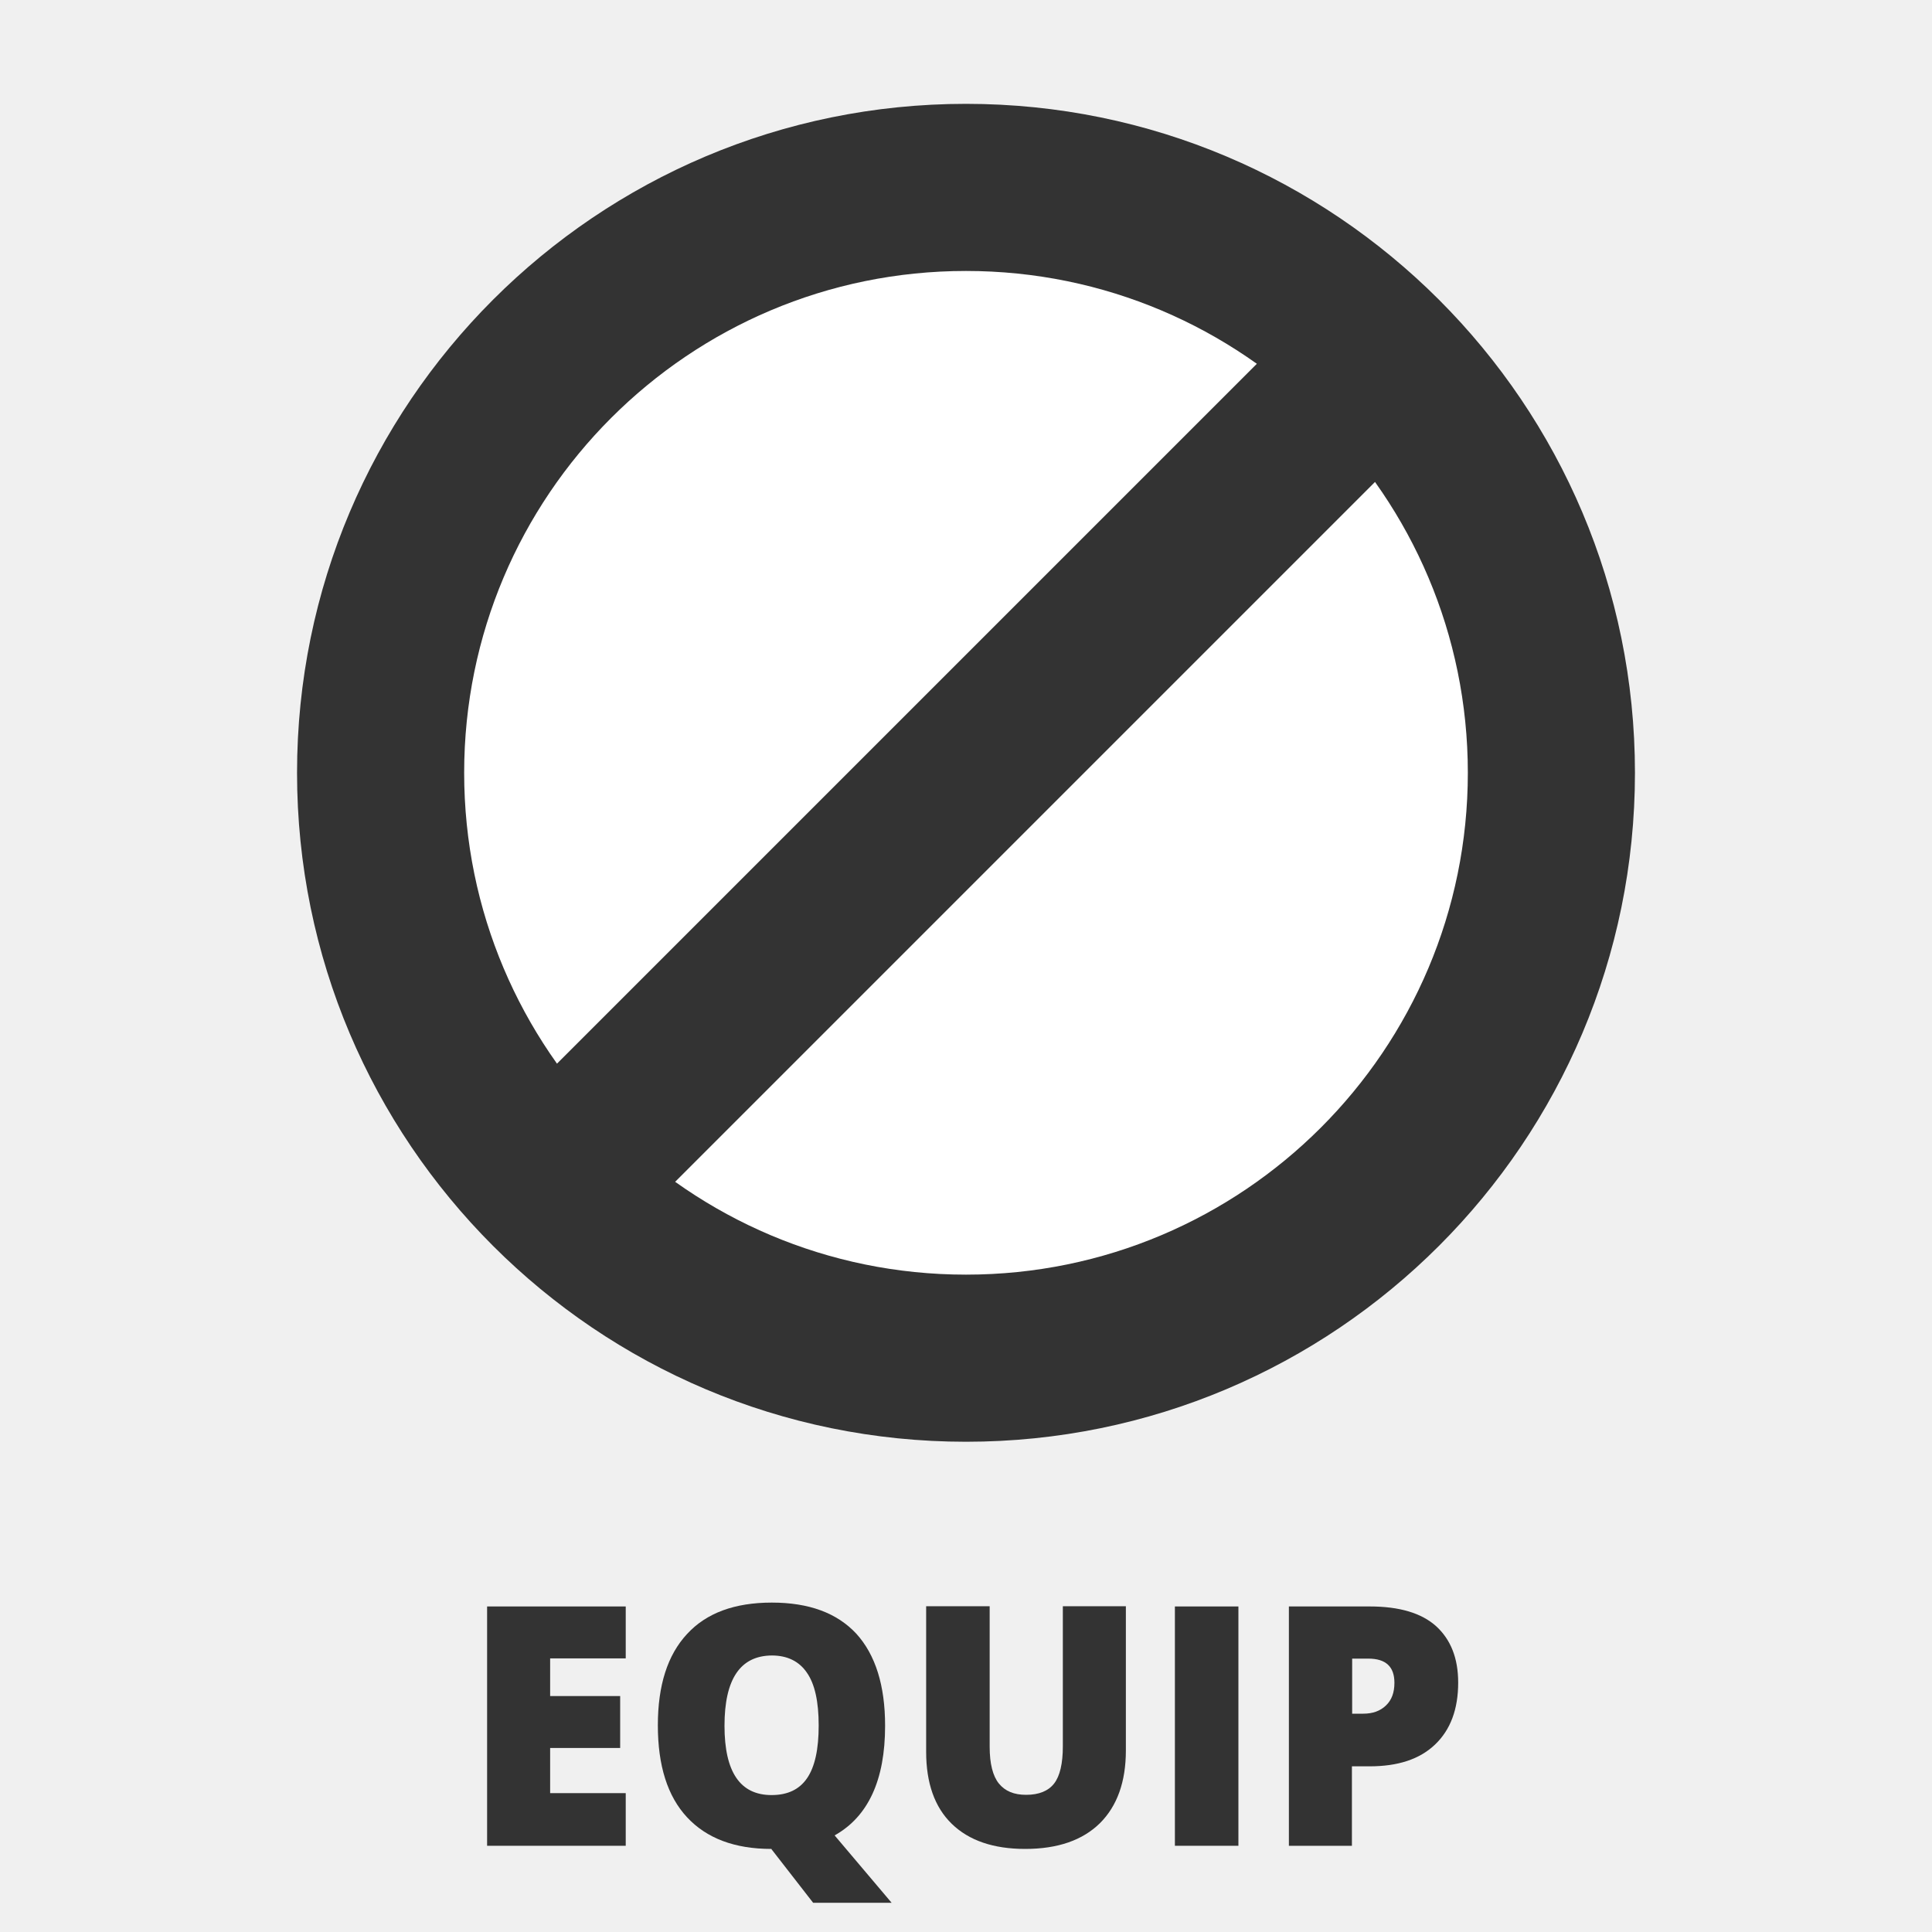
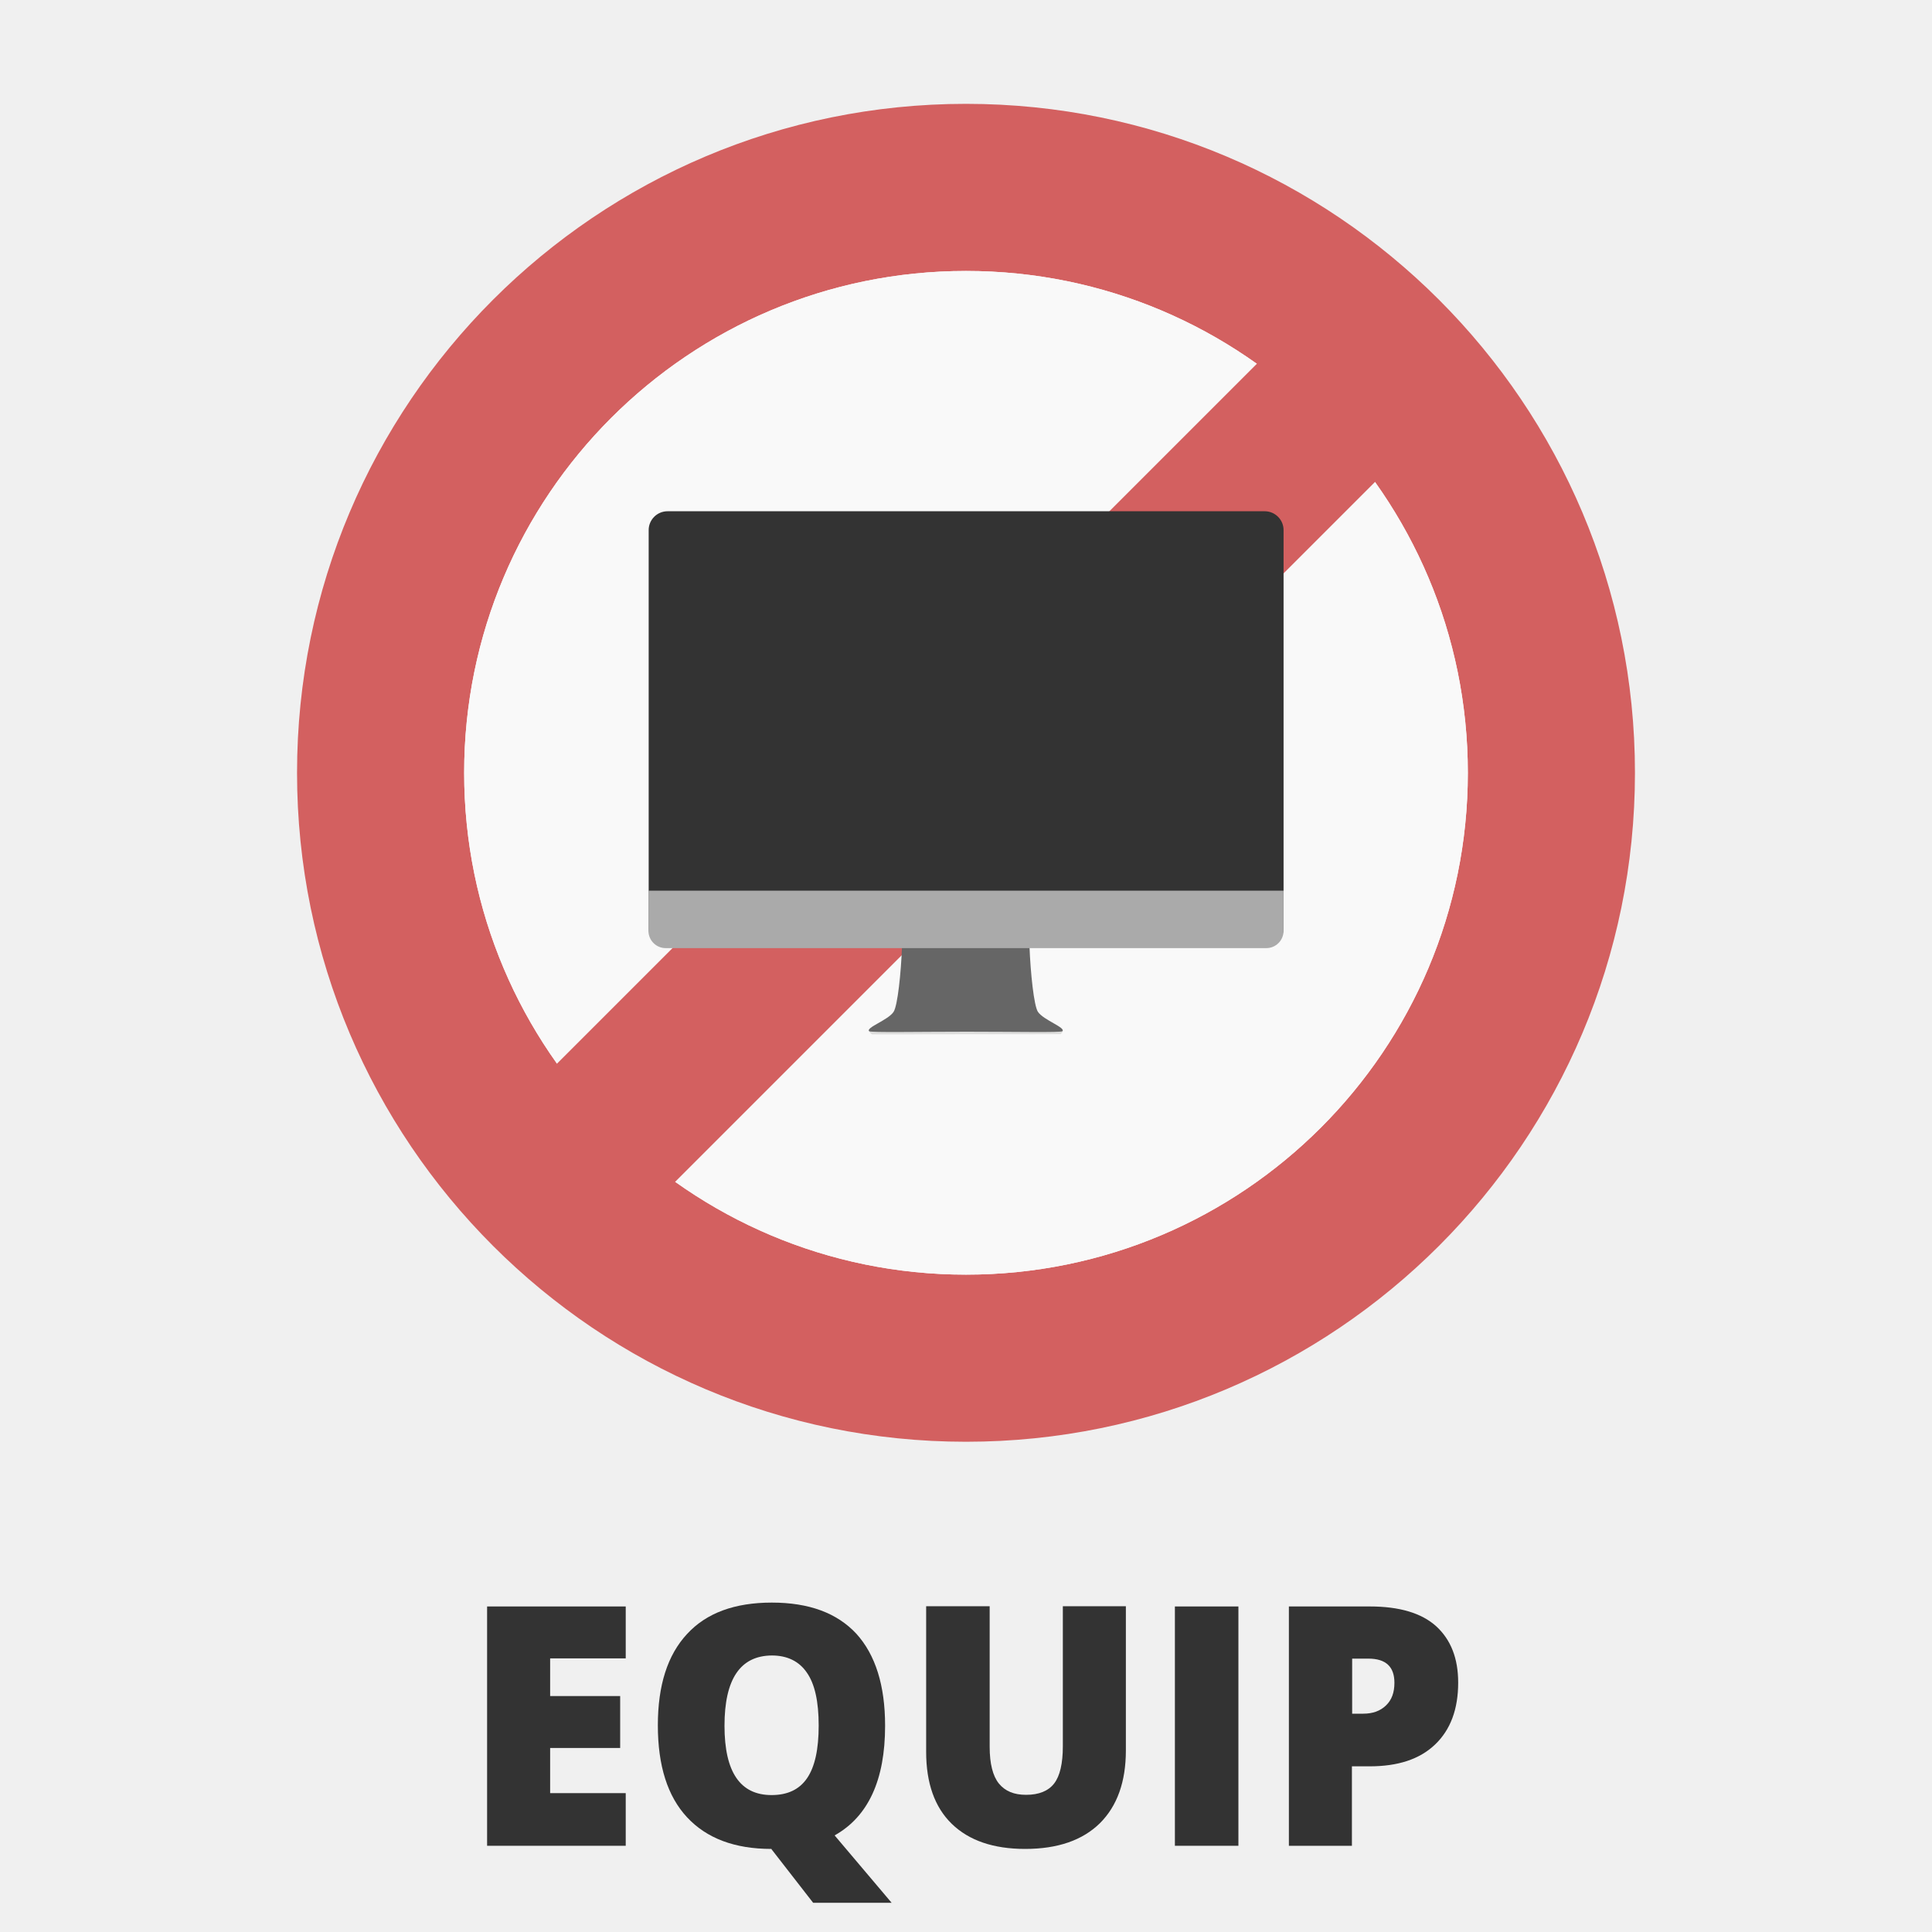
<svg xmlns="http://www.w3.org/2000/svg" version="1.1" id="Layer_1" x="0px" y="0px" viewBox="-99 101 800 800" style="enable-background:new -99 101 800 800;" xml:space="preserve">
  <style type="text/css">
	.st0{display:none;fill:#333333;enable-background:new    ;}
	.st1{font-family:'OpenSans-Extrabold';}
	.st2{font-size:138.802px;}
- 	.st3{enable-background:new    ;}
- 	.st4{fill:#333333;}
- 	.st5{fill:#FFFFFF;}
- 	.st6{display:none;}
- 	.st7{display:inline;}
+ 	.st3{display:none;enable-background:new    ;}
+ 	.st4{display:inline;fill:#333333;}
+ 	.st5{enable-background:new    ;}
+ 	.st6{fill:#333333;}
+ 	.st7{opacity:0.6;}
+ 	.st8{fill:#BF0000;}
+ 	.st9{fill:#FFFFFF;}
+ 	.st10{display:none;}
+ 	.st11{display:inline;}
+ 	.st12{fill:#DDDDDC;}
+ 	.st13{fill:#666666;}
+ 	.st14{fill:#AAAAAA;}
+ 	.st15{display:none;fill:#7383BF;}
+ 	.st16{display:none;fill:#556080;}
</style>
  <text transform="matrix(0.9757 0 0 1 -68.52 865.2798)" class="st0 st1 st2">APLICACIÓ</text>
-   <text transform="matrix(0.9757 0 0 1 -68.52 865.2798)" class="st0 st1 st2">APLICACIÓ</text>
-   <text transform="matrix(0.9757 0 0 1 -68.52 865.2798)" class="st0 st1 st2">APLICACIÓ</text>
-   <g class="st3">
-     <path class="st4" d="M160.1,865.3h-57.4v-99.1h57.4v21.5h-31.3v15.6h29v21.5h-29v18.7h31.3V865.3z" />
-     <path class="st4" d="M267.5,815.6c0,22.5-7,37.6-20.9,45.4l23.6,27.9h-32.5l-17.1-22l-0.1-0.1v-0.1l-0.1-0.1   c-15.2,0-26.8-4.4-34.9-13.1c-8.1-8.7-12.1-21.4-12.1-38.1c0-16.5,4-29.1,12.1-37.8c8-8.7,19.7-13,35.1-13c15.4,0,27,4.3,35,12.9   C263.5,786.2,267.5,798.9,267.5,815.6z M201,815.6c0,19.2,6.5,28.7,19.5,28.7c6.6,0,11.5-2.3,14.7-7c3.2-4.7,4.8-11.9,4.8-21.8   c0-9.9-1.6-17.2-4.9-21.9c-3.2-4.7-8.1-7.1-14.5-7.1C207.5,786.6,201,796.3,201,815.6z" />
-     <path class="st4" d="M367.2,766.2v59.6c0,13-3.6,23-10.7,30.1c-7.2,7.1-17.5,10.7-31,10.7c-13.2,0-23.3-3.5-30.4-10.4   c-7.1-6.9-10.6-16.9-10.6-29.8v-60.3h26.3v58.2c0,7,1.3,12.1,3.8,15.2c2.6,3.2,6.3,4.7,11.3,4.7c5.3,0,9.2-1.6,11.6-4.7   c2.4-3.1,3.6-8.3,3.6-15.4v-58H367.2z" />
-     <path class="st4" d="M387.5,865.3v-99.1h26.3v99.1H387.5z" />
-     <path class="st4" d="M504.8,797.7c0,11.1-3.2,19.6-9.6,25.7s-15.4,9-27.1,9h-7.3v32.9h-26.1v-99.1h33.5c12.2,0,21.4,2.7,27.5,8.2   C501.7,779.9,504.8,787.6,504.8,797.7z M460.7,810.6h4.8c3.9,0,7-1.1,9.4-3.4s3.5-5.4,3.5-9.4c0-6.7-3.6-10-10.8-10h-6.7V810.6z" />
+   <g id="smartview" class="st3">
+     <path class="st4" d="M-9.7,835.2c0,6.1-1.5,11.6-4.6,16.4c-3,4.8-7.4,8.5-13.2,11.1c-5.7,2.6-12.5,4-20.2,4   c-6.4,0-11.8-0.5-16.2-1.4s-8.9-2.5-13.6-4.8v-23.9c5,2.6,10.2,4.7,15.5,6.1c5.4,1.5,10.3,2.2,14.8,2.2c3.9,0,6.7-0.7,8.5-2.1   c1.8-1.4,2.7-3.2,2.7-5.3c0-1.4-0.4-2.5-1.1-3.6c-0.7-1-1.9-2-3.5-3.1c-1.6-1-5.9-3.2-12.9-6.4c-6.3-2.9-11-5.8-14.2-8.5   c-3.2-2.8-5.5-5.9-7-9.5c-1.5-3.6-2.3-7.8-2.3-12.7c0-9.1,3.2-16.2,9.7-21.3s15.4-7.7,26.7-7.7c10,0,20.2,2.4,30.6,7.1l-8,20.7   c-9-4.2-16.8-6.4-23.4-6.4c-3.4,0-5.9,0.6-7.4,1.8c-1.5,1.2-2.3,2.7-2.3,4.5c0,1.9,1,3.7,2.9,5.2c2,1.5,7.3,4.3,16,8.4   c8.3,3.8,14.1,8,17.4,12.4C-11.4,823-9.7,828.5-9.7,835.2z" />
+     <path class="st4" d="M95.7,865.3v-41.7c0-5.2-0.7-9.1-2.1-11.7s-3.6-3.9-6.6-3.9c-4,0-6.9,1.7-8.7,5.2c-1.9,3.5-2.8,8.9-2.8,16.3   v35.8H49.6v-41.7c0-5.2-0.7-9.1-2-11.7c-1.3-2.6-3.5-3.9-6.4-3.9c-4.1,0-7,1.9-8.9,5.6s-2.8,9.8-2.8,18.2v33.6H3.7v-76.8h19.5   l3.2,9.5H28c2-3.5,4.9-6.2,8.6-8.1c3.8-1.9,8.1-2.8,12.9-2.8c10.8,0,18.4,3.4,22.7,10.1h2.1c2.1-3.2,5.1-5.6,8.8-7.4   c3.8-1.8,7.9-2.7,12.5-2.7c8.9,0,15.4,2.3,19.6,7c4.2,4.7,6.3,11.7,6.3,21.2v49.9H95.7z" />
+     <path class="st4" d="M188,865.3l-5-10.2h-0.5c-3.5,4.4-7,7.5-10.6,9.1c-3.6,1.6-8.3,2.4-14,2.4c-7.1,0-12.6-2.2-16.7-6.5   c-4.1-4.3-6.1-10.4-6.1-18.3c0-8.2,2.8-14.3,8.3-18.3s13.6-6.2,24.1-6.7l12.5-0.4v-1.1c0-6.3-3-9.5-9.1-9.5   c-5.5,0-12.4,1.9-20.8,5.7l-7.5-17.5c8.7-4.6,19.7-6.9,33.1-6.9c9.6,0,17,2.4,22.3,7.3c5.3,4.9,7.9,11.7,7.9,20.5v50.4H188z    M168.8,847.9c3.1,0,5.8-1,8-3.1c2.2-2,3.3-4.7,3.3-7.9v-6l-6,0.3c-8.5,0.3-12.8,3.5-12.8,9.6C161.5,845.6,163.9,847.9,168.8,847.9   z" />
+     <path class="st4" d="M268.7,787.1c2.2,0,4.4,0.2,6.4,0.5l1.5,0.3l-2.3,25c-2.1-0.5-5-0.8-8.8-0.8c-5.6,0-9.7,1.3-12.3,4   c-2.6,2.6-3.8,6.5-3.8,11.4v37.8h-25.9v-76.8h19.2l4,12.3h1.3c2.2-4.1,5.2-7.4,9-9.9C260.9,788.4,264.8,787.1,268.7,787.1z" />
+     <path class="st4" d="M323.7,845.7c3.5,0,7.6-0.9,12.5-2.6v19.3c-3.5,1.5-6.8,2.6-10,3.3s-6.8,1-11.1,1c-8.7,0-14.9-2.2-18.8-6.5   c-3.8-4.4-5.8-11.1-5.8-20.1v-31.7h-9.1v-10.8l11.5-8.3l6.7-16.1h16.9v15.4h18.4v19.9h-18.4v29.9   C316.7,843.2,319.1,845.7,323.7,845.7z" />
+     <path class="st4" d="M405.2,766.2h29.2l-31.7,99.1H372l-31.5-99.1h29.4l13.2,50.2c2.7,11.2,4.2,18.9,4.5,23.3   c0.3-3.2,0.9-7.1,1.9-11.9s1.7-8.5,2.4-11.2L405.2,766.2z" />
+     <path class="st4" d="M442.8,769.4c0-4,1.1-6.9,3.2-8.9c2.2-1.9,5.6-2.9,10.4-2.9s8.3,1,10.5,3c2.2,2,3.3,4.9,3.3,8.8   c0,7.8-4.6,11.7-13.8,11.7C447.3,781,442.8,777.2,442.8,769.4z M469.3,865.3h-25.9v-76.8h25.9V865.3z" />
+     <path class="st4" d="M523.5,866.6c-12.5,0-22.2-3.4-29.1-10.2c-6.9-6.8-10.3-16.5-10.3-29c0-13,3.2-22.9,9.6-29.9   c6.4-6.9,15.5-10.4,27.4-10.4c11.3,0,20,3,26.2,9s9.2,14.7,9.2,26.1V834h-46.2c0.2,4.3,1.7,7.7,4.6,10.1c2.9,2.4,6.8,3.7,11.8,3.7   c4.5,0,8.7-0.4,12.5-1.3c3.8-0.9,7.9-2.4,12.4-4.5v19c-4.1,2.1-8.2,3.6-12.6,4.4C534.7,866.2,529.5,866.6,523.5,866.6z M522,805.2   c-3,0-5.6,1-7.6,2.9c-2,2-3.3,5.1-3.6,9.3H533c-0.1-3.7-1.1-6.7-3.1-8.9C527.9,806.3,525.3,805.2,522,805.2z" />
+     <path class="st4" d="M635.5,865.3l-8.5-36.6l-2-11l-1.3-8.9h-0.4c-2.2,12.7-3.6,20.6-4.4,23.9l-7.6,32.6h-27.2l-20.4-76.8h25.5   l6.1,29.5c1.9,10.1,3.1,18.5,3.4,25.2h0.4c0.1-4.2,1.3-12.1,3.6-23.7l6.9-31h28.6l6.3,31.4c2,10,3.3,17.8,3.8,23.3h0.4   c0.3-3.4,0.7-7.7,1.3-12.8c0.6-5.1,1.3-9.2,2.1-12.4l6.6-29.5h24.9l-20.6,76.8H635.5z" />
+   </g>
+   <g id="app" class="st3">
+     <path class="st4" d="M1.2,865.3l-4.8-18.6h-31.4l-4.9,18.6h-28.7l31.5-99.5h34.8l31.9,99.5H1.2z M-8.9,824.8l-4.2-16.3   c-1-3.6-2.1-8.3-3.5-14c-1.4-5.7-2.3-9.8-2.7-12.3c-0.4,2.3-1.2,6.1-2.3,11.4c-1.2,5.3-3.8,15.7-7.8,31.2H-8.9z" />
+     <path class="st4" d="M110.4,797.7c0,11.1-3.2,19.6-9.6,25.7c-6.4,6-15.4,9-27.1,9h-7.3v32.9H40.3v-99.1h33.5   c12.2,0,21.4,2.7,27.5,8.2C107.4,779.9,110.4,787.6,110.4,797.7z M66.4,810.6h4.8c3.9,0,7-1.1,9.4-3.4c2.3-2.3,3.5-5.4,3.5-9.4   c0-6.7-3.6-10-10.8-10h-6.7V810.6z" />
+     <path class="st4" d="M125.8,865.3v-99.1h26.1v77.5h37.2v21.6H125.8z" />
+     <path class="st4" d="M204.7,865.3v-99.1h26.3v99.1H204.7z" />
+     <path class="st4" d="M294.9,786.7c-6.2,0-11.1,2.6-14.5,7.8c-3.5,5.2-5.2,12.4-5.2,21.6c0,19.1,7.1,28.6,21.2,28.6   c4.3,0,8.4-0.6,12.4-1.8s8-2.7,12.1-4.4v22.6c-8.1,3.7-17.2,5.5-27.4,5.5c-14.6,0-25.8-4.3-33.6-13c-7.8-8.7-11.7-21.2-11.7-37.6   c0-10.3,1.9-19.3,5.7-27c3.8-7.8,9.2-13.7,16.3-17.9c7.1-4.2,15.4-6.3,25-6.3c10.4,0,20.4,2.3,30,7l-8,21.1   c-3.6-1.7-7.1-3.2-10.7-4.3C302.8,787.3,299,786.7,294.9,786.7z" />
+     <path class="st4" d="M399,865.3l-4.8-18.6h-31.4l-4.9,18.6h-28.7l31.5-99.5h34.8l31.9,99.5H399z M388.8,824.8l-4.2-16.3   c-1-3.6-2.1-8.3-3.5-14c-1.4-5.7-2.3-9.8-2.7-12.3c-0.4,2.3-1.2,6.1-2.3,11.4c-1.2,5.3-3.8,15.7-7.8,31.2H388.8z" />
+     <path class="st4" d="M481.1,786.7c-6.2,0-11.1,2.6-14.5,7.8c-3.5,5.2-5.2,12.4-5.2,21.6c0,19.1,7.1,28.6,21.2,28.6   c4.3,0,8.4-0.6,12.4-1.8s8-2.7,12.1-4.4v22.6c-8.1,3.7-17.2,5.5-27.4,5.5c-14.6,0-25.8-4.3-33.6-13c-7.8-8.7-11.7-21.2-11.7-37.6   c0-10.3,1.9-19.3,5.7-27c3.8-7.8,9.2-13.7,16.3-17.9c7.1-4.2,15.4-6.3,25-6.3c10.4,0,20.4,2.3,30,7l-8,21.1   c-3.6-1.7-7.1-3.2-10.7-4.3C489,787.3,485.2,786.7,481.1,786.7z" />
+     <path class="st4" d="M525.9,865.3v-99.1h26.3v99.1H525.9z" />
+     <path class="st4" d="M663.5,815.6c0,16.7-4,29.3-12,38c-8,8.7-19.7,13-35,13c-15.2,0-26.8-4.4-34.9-13.1   c-8.1-8.7-12.1-21.4-12.1-38.1c0-16.5,4-29.1,12.1-37.8c8-8.7,19.7-13,35.1-13c15.4,0,27,4.3,35,12.9   C659.5,786.2,663.5,798.9,663.5,815.6z M597,815.6c0,19.2,6.5,28.7,19.5,28.7c6.6,0,11.5-2.3,14.7-7c3.2-4.7,4.8-11.9,4.8-21.8   c0-9.9-1.6-17.2-4.9-21.9c-3.2-4.7-8.1-7.1-14.5-7.1C603.5,786.6,597,796.3,597,815.6z M601.2,758.3v-2   c6.8-7.5,11.1-12.3,12.9-14.4c1.8-2.2,3.3-4.1,4.5-5.8h28.3v1.4c-3.5,2.9-8.4,6.6-14.5,11c-6.2,4.5-10.8,7.7-14,9.8H601.2z" />
+   </g>
+   <g id="url" class="st3">
+     <path class="st4" d="M257.2,766.2v59.6c0,13-3.6,23-10.7,30.1c-7.2,7.1-17.5,10.7-31,10.7c-13.2,0-23.3-3.5-30.4-10.4   c-7.1-6.9-10.6-16.9-10.6-29.8v-60.3h26.3v58.2c0,7,1.3,12.1,3.8,15.2c2.6,3.2,6.3,4.7,11.3,4.7c5.3,0,9.2-1.6,11.6-4.7   c2.4-3.1,3.6-8.3,3.6-15.4v-58H257.2z" />
+     <path class="st4" d="M303.6,829.2v36.1h-26.1v-99.1h31.7c26.3,0,39.4,9.8,39.4,29.3c0,11.5-5.5,20.4-16.4,26.6l28.2,43.2h-29.6   l-20.5-36.1H303.6z M303.6,809.1h4.9c9.1,0,13.7-4.1,13.7-12.4c0-6.8-4.5-10.2-13.4-10.2h-5.2V809.1z" />
+     <path class="st4" d="M369.1,865.3v-99.1h26.1v77.5h37.2v21.6H369.1z" />
+   </g>
+   <g id="equip" class="st5">
+     <path class="st6" d="M160.1,865.3h-57.4v-99.1h57.4v21.5h-31.3v15.6h29v21.5h-29v18.7h31.3V865.3z" />
+     <path class="st6" d="M267.5,815.6c0,22.5-7,37.6-20.9,45.4l23.6,27.9h-32.5l-17.1-22l-0.1-0.1v-0.1l-0.1-0.1   c-15.2,0-26.8-4.4-34.9-13.1c-8.1-8.7-12.1-21.4-12.1-38.1c0-16.5,4-29.1,12.1-37.8c8-8.7,19.7-13,35.1-13c15.4,0,27,4.3,35,12.9   C263.5,786.2,267.5,798.9,267.5,815.6z M201,815.6c0,19.2,6.5,28.7,19.5,28.7c6.6,0,11.5-2.3,14.7-7c3.2-4.7,4.8-11.9,4.8-21.8   c0-9.9-1.6-17.2-4.9-21.9c-3.2-4.7-8.1-7.1-14.5-7.1C207.5,786.6,201,796.3,201,815.6z" />
+     <path class="st6" d="M367.2,766.2v59.6c0,13-3.6,23-10.7,30.1c-7.2,7.1-17.5,10.7-31,10.7c-13.2,0-23.3-3.5-30.4-10.4   c-7.1-6.9-10.6-16.9-10.6-29.8v-60.3h26.3v58.2c0,7,1.3,12.1,3.8,15.2c2.6,3.2,6.3,4.7,11.3,4.7c5.3,0,9.2-1.6,11.6-4.7   c2.4-3.1,3.6-8.3,3.6-15.4v-58H367.2z" />
+     <path class="st6" d="M387.5,865.3v-99.1h26.3v99.1H387.5z" />
+     <path class="st6" d="M504.8,797.7c0,11.1-3.2,19.6-9.6,25.7s-15.4,9-27.1,9h-7.3v32.9h-26.1v-99.1h33.5c12.2,0,21.4,2.7,27.5,8.2   C501.7,779.9,504.8,787.6,504.8,797.7z M460.7,810.6h4.8c3.9,0,7-1.1,9.4-3.4s3.5-5.4,3.5-9.4c0-6.7-3.6-10-10.8-10h-6.7V810.6z" />
+   </g>
+   <g class="st7">
+     <circle class="st8" cx="301" cy="421" r="277" />
+     <circle class="st9" cx="301" cy="421" r="207.8" />
+     <circle class="st9" cx="301" cy="421" r="207.8" />
+     <rect x="66.5" y="386.4" transform="matrix(0.7071 -0.7071 0.7071 0.7071 -209.5311 336.1472)" class="st8" width="469.1" height="69.2" />
+   </g>
+   <g class="st10">
+     <g class="st11">
+       <path class="st9" d="M618.4,404.3c-1.3-1.7-33.2-41.6-87.8-81.7c-73-53.6-152.3-81.9-229.6-81.9c-77.2,0-156.6,28.3-229.6,81.9    c-54.6,40.1-86.4,80.1-87.8,81.7l-11.3,14.3l11.3,14.3c1.3,1.7,33.2,41.6,87.8,81.7c73,53.6,152.3,81.9,229.6,81.9    c77.2,0,156.6-28.3,229.5-81.9c54.6-40.1,86.4-80.1,87.8-81.7l11.3-14.3L618.4,404.3z" />
+     </g>
+     <g class="st11">
+       <path class="st6" d="M618.4,404.3c-1.3-1.7-33.2-41.6-87.8-81.7c-73-53.6-152.3-81.9-229.6-81.9c-77.2,0-156.6,28.3-229.6,81.9    c-54.6,40.1-86.4,80.1-87.8,81.7l-11.3,14.3l11.3,14.3c1.3,1.7,33.2,41.6,87.8,81.7c73,53.6,152.3,81.9,229.6,81.9    c77.2,0,156.6-28.3,229.5-81.9c54.6-40.1,86.4-80.1,87.8-81.7l11.3-14.3L618.4,404.3z M301.1,543.2    c-68.7,0-124.7-55.9-124.7-124.7c0-10.8,1.4-21.2,4-31.2l-28.5-4.8c-2.8,11.5-4.3,23.6-4.3,36c0,44.4,19,84.4,49.2,112.5    c-38.9-14.4-72-34.6-97-52.8c-31-22.6-54.2-45.5-67.4-59.7c13.2-14.2,36.4-37.1,67.4-59.7c25-18.3,58.1-38.4,97-52.8l19.1,21.5    c22.3-20.9,52.2-33.7,85.1-33.7c68.8,0.1,124.7,56.1,124.7,124.8S369.8,543.2,301.1,543.2z M502.3,478.3    c-25,18.3-58.1,38.4-97,52.8c30.2-28,49.2-68.1,49.2-112.5s-18.9-84.5-49.2-112.5c38.9,14.4,72,34.6,97,52.8    c31,22.6,54.2,45.5,67.4,59.7C556.5,432.8,533.3,455.7,502.3,478.3z" />
+       <path class="st6" d="M221.8,394.4c-2.3,7.7-3.6,15.8-3.6,24.2c0,45.8,37.1,82.9,82.9,82.9s82.9-37.1,82.9-82.9    s-37.1-82.9-82.9-82.9c-22.3,0-42.5,8.8-57.5,23.2l40.9,46.1L221.8,394.4z" />
+     </g>
+   </g>
+   <g id="icons" class="st10">
+     <g class="st11">
+       <path class="st6" d="M260.4,250.9c-5.5,2.5-11.4,4.1-17.7,4.8c6.3-3.8,11.2-9.8,13.5-17c-5.9,3.5-12.5,6.1-19.5,7.5    c-5.6-6-13.6-9.7-22.5-9.7c-17,0-30.8,13.8-30.8,30.8c0,2.4,0.3,4.8,0.8,7c-25.6-1.3-48.3-13.5-63.4-32.2    c-2.6,4.5-4.2,9.8-4.2,15.5c0,10.7,5.4,20.1,13.7,25.6c-5-0.2-9.8-1.5-13.9-3.9c0,0.1,0,0.3,0,0.4c0,14.9,10.6,27.3,24.7,30.2    c-2.6,0.7-5.3,1.1-8.1,1.1c-2,0-3.9-0.2-5.8-0.6c3.9,12.2,15.3,21.1,28.8,21.4c-10.5,8.2-23.8,13.2-38.2,13.2    c-2.5,0-4.9-0.1-7.3-0.4c13.6,8.7,29.8,13.8,47.2,13.8c56.6,0,87.6-46.9,87.6-87.6c0-1.3,0-2.7-0.1-4    C251.1,262.5,256.3,257.1,260.4,250.9z" />
+     </g>
+     <g class="st11">
+       <g>
+         <g>
+           <g>
+             <path class="st6" d="M377,506.9h-95.6c-15,0-27.2,11.9-27.2,26.5v93.1c0,14.6,12.2,26.5,27.2,26.5H377       c15,0,27.2-11.9,27.2-26.5v-93.1C404.2,518.8,392,506.9,377,506.9z M359.4,527.4c0-3.3,2.7-5.8,6.1-5.8c6,0,11.9,0,17.9,0       c3.1,0,5.5,2,6,4.8c0.1,0.3,0.1,0.6,0.1,0.9c0,5.7,0,11.4,0,17.1c0,2.9-2,5.2-5,5.7c-0.4,0.1-0.8,0.1-1.2,0.1c-3,0-6,0-8.9,0       c-3,0-6,0-8.9,0c-2.7,0-5.6-1.8-6-5c0-0.3,0-0.5,0-0.8C359.4,538.7,359.4,533.1,359.4,527.4z M329.2,550.2       c16.6,0,30.1,12.8,30.1,28.6c0,15.8-13.5,28.6-30.1,28.6c-16.7,0-30.1-12.8-30.1-28.6C299.1,563.3,312.3,550.2,329.2,550.2z        M389.5,568.2c0,17,0,33.9,0,50.9c0,3.8,0,7.5,0,11.3c0,2.8-1.9,5.1-4.8,5.6c-0.6,0.1-1.1,0.1-1.7,0.1c-17.3,0-34.6,0-51.9,0       c-18.5,0-37.1,0-55.6,0c-0.8,0-1.6-0.1-2.4-0.3c-2.3-0.7-4-2.7-4.2-5c0-0.3,0-0.6,0-0.9c0-20.6,0-41.2,0-61.8       c0-0.2,0-0.5,0-0.8c4.6,0,9.1,0,13.6,0c-3.1,11.9-1.6,23.2,4.7,33.9c4.5,7.6,10.8,13.5,18.8,17.7c7.9,4.2,16.5,6.1,25.5,5.6       c15.1-0.8,27.3-7.1,36.5-18.5c8.8-11.7,11.4-24.6,7.9-38.6c4.5,0,9,0,13.6,0C389.5,567.7,389.5,567.9,389.5,568.2z" />
+           </g>
+         </g>
+       </g>
+     </g>
+     <g class="st11">
+       <path class="st6" d="M392.4,386c0-11.8-9.7-21.4-21.7-21.4c-16.2-0.7-32.8-1-49.7-1c-0.9,0-1.8,0-2.6,0c-0.9,0-1.8,0-2.6,0    c-16.9,0-33.5,0.3-49.7,1c-12,0-21.7,9.6-21.7,21.4c-0.7,9.4-1,18.7-1,28.1c0,9.4,0.3,18.7,1,28.1c0,11.8,9.7,21.4,21.7,21.4    c17.1,0.8,34.5,1.1,52.3,1c17.8,0,35.3-0.3,52.3-1c12,0,21.7-9.6,21.7-21.4c0.7-9.4,1-18.7,1-28.1    C393.5,404.7,393.1,395.3,392.4,386z M341.4,418.6l-41.3,23.9c-4.3,2.5-7.9,0.5-7.9-4.5l-0.1-47.7c0-5,3.5-7,7.9-4.6l41.3,23.8    C345.8,411.9,345.8,416.1,341.4,418.6z" />
+     </g>
+     <path class="st4" d="M355.4,315.5h-29.3v-93.6h29.3V315.5z M340.1,210.2h-0.2c-10.6,0-17.4-7.2-17.4-16.2c0-9.2,7.1-16.2,17.9-16.2   c10.8,0,17.4,7,17.6,16.2C357.9,203,351.1,210.2,340.1,210.2z M472.4,315.5h-33.1V267c0-12.7-5.2-21.3-16.6-21.3   c-8.7,0-13.6,5.8-15.8,11.5c-0.8,2-0.7,4.8-0.7,7.6v50.6h-32.8c0,0,0.4-85.8,0-93.6h32.8v14.7c1.9-6.4,12.4-15.6,29.2-15.6   c20.8,0,37.1,13.5,37.1,42.4V315.5z" />
+     <path id="Facebook_3_" class="st4" d="M118.3,462.1c0,3.9,0,21.5,0,21.5h-15.5v26.3h15.5v72.1h31.8v-72.1h21.4c0,0,2-12.6,3-26.4   c-2.8,0-24.2,0-24.2,0s0-15.3,0-17.9c0-2.7,3.5-6.3,6.9-6.3c3.4,0,10.7,0,17.3,0c0-3.6,0-15.9,0-27.3c-8.9,0-19.1,0-23.6,0   C117.5,431.9,118.3,458.2,118.3,462.1z" />
+     <g class="st11">
+       <path class="st6" d="M497.6,389.5c-40.9,0-61.6,29.4-61.6,53.8c0,14.8,5.6,28,17.6,32.9c2,0.8,3.7,0,4.3-2.2    c0.4-1.5,1.3-5.3,1.8-6.9c0.6-2.2,0.4-2.9-1.2-4.8c-3.5-4.1-5.7-9.4-5.7-16.9c0-21.8,16.3-41.3,42.4-41.3    c23.1,0,35.8,14.1,35.8,33c0,24.8-11,45.8-27.3,45.8c-9,0-15.8-7.4-13.6-16.6c2.6-10.9,7.6-22.7,7.6-30.6    c0-7.1-3.8-12.9-11.6-12.9c-9.2,0-16.6,9.5-16.6,22.3c0,8.1,2.8,13.6,2.8,13.6s-9.4,40-11.1,46.9c-3.3,13.9-0.5,31-0.3,32.7    c0.1,1,1.4,1.3,2,0.5c0.9-1.1,11.8-14.7,15.6-28.2c1-3.8,6-23.7,6-23.7c3,5.7,11.7,10.7,21.1,10.7c27.7,0,46.5-25.3,46.5-59.1    C552.2,413.3,530.5,389.5,497.6,389.5z" />
+     </g>
  </g>
  <g>
-     <circle class="st4" cx="301" cy="421" r="277" />
-     <circle class="st5" cx="301" cy="421" r="207.8" />
-     <rect x="66.5" y="386.4" transform="matrix(0.7071 -0.7071 0.7071 0.7071 -209.5311 336.1472)" class="st4" width="469.1" height="69.2" />
+     <g>
+       <g>
+         <path class="st12" d="M260.9,527.8c0,0,0,0.8,1.2,1.5l78.1-0.1c0.8-0.7,1-1.5,1-1.5L260.9,527.8z" />
+       </g>
+       <path class="st13" d="M330.8,520c-1.7-2.5-3.1-16.4-3.5-26.9h-52.8c-0.4,10.6-1.8,24.4-3.5,26.9c-2.2,3.4-11.6,6.5-10.1,8    c0.3,0.6,21,0.2,40.4,0.2c20.3,0,39.2,0.4,39.6-0.2C342.4,526.5,333.1,523.4,330.8,520z" />
+     </g>
+     <path class="st6" d="M424.6,493.1H177.4c-4.3,0-7.8-3.5-7.8-7.8V320.5c0-4.3,3.5-7.8,7.8-7.8h247.3c4.3,0,7.8,3.5,7.8,7.8v164.8   C432.5,489.6,429,493.1,424.6,493.1z" />
+     <path class="st14" d="M169.5,469.8v16.6c0,4,3.2,7.2,7.2,7.2h248.6c4,0,7.2-3.2,7.2-7.2v-16.6H169.5z" />
  </g>
-   <g class="st6">
-     <g class="st7">
-       <path class="st5" d="M618.4,404.3c-1.3-1.7-33.2-41.6-87.8-81.7c-73-53.6-152.3-81.9-229.6-81.9c-77.2,0-156.6,28.3-229.6,81.9    c-54.6,40.1-86.4,80.1-87.8,81.7l-11.3,14.3l11.3,14.3c1.3,1.7,33.2,41.6,87.8,81.7c73,53.6,152.3,81.9,229.6,81.9    c77.2,0,156.6-28.3,229.5-81.9c54.6-40.1,86.4-80.1,87.8-81.7l11.3-14.3L618.4,404.3z" />
-     </g>
-     <g class="st7">
-       <path class="st4" d="M618.4,404.3c-1.3-1.7-33.2-41.6-87.8-81.7c-73-53.6-152.3-81.9-229.6-81.9c-77.2,0-156.6,28.3-229.6,81.9    c-54.6,40.1-86.4,80.1-87.8,81.7l-11.3,14.3l11.3,14.3c1.3,1.7,33.2,41.6,87.8,81.7c73,53.6,152.3,81.9,229.6,81.9    c77.2,0,156.6-28.3,229.5-81.9c54.6-40.1,86.4-80.1,87.8-81.7l11.3-14.3L618.4,404.3z M301.1,543.2    c-68.7,0-124.7-55.9-124.7-124.7c0-10.8,1.4-21.2,4-31.2l-28.5-4.8c-2.8,11.5-4.3,23.6-4.3,36c0,44.4,19,84.4,49.2,112.5    c-38.9-14.4-72-34.6-97-52.8c-31-22.6-54.2-45.5-67.4-59.7c13.2-14.2,36.4-37.1,67.4-59.7c25-18.3,58.1-38.4,97-52.8l19.1,21.5    c22.3-20.9,52.2-33.7,85.1-33.7c68.8,0.1,124.7,56.1,124.7,124.8S369.8,543.2,301.1,543.2z M502.3,478.3    c-25,18.3-58.1,38.4-97,52.8c30.2-28,49.2-68.1,49.2-112.5s-18.9-84.5-49.2-112.5c38.9,14.4,72,34.6,97,52.8    c31,22.6,54.2,45.5,67.4,59.7C556.5,432.8,533.3,455.7,502.3,478.3z" />
-       <path class="st4" d="M221.8,394.4c-2.3,7.7-3.6,15.8-3.6,24.2c0,45.8,37.1,82.9,82.9,82.9s82.9-37.1,82.9-82.9    s-37.1-82.9-82.9-82.9c-22.3,0-42.5,8.8-57.5,23.2l40.9,46.1L221.8,394.4z" />
-     </g>
-   </g>
+   <path class="st15" d="M1099.8,558.3l-62.9-31.5c-8.1-4.1-13.3-12.4-13.3-21.5v-24.7c1.8-2,3.8-4.6,6-7.7  c8.6-12.1,15.1-25.4,19.6-39.4c8.1-2.5,14-9.9,14-18.8v-26.3c0-5.8-2.6-11-6.6-14.6v-38.1c0,0,7.8-59.3-72.4-59.3  c-80.3,0-72.4,59.3-72.4,59.3v38.1c-4,3.6-6.6,8.8-6.6,14.6v26.3c0,6.9,3.6,13,9.1,16.6c6.6,28.7,23.8,49.3,23.8,49.3v24.1  c0,8.8-4.8,16.9-12.5,21.1l-58.8,32.1c-17,9.3-27.5,27-27.5,46.4v21.3H1129v-20C1129,585.5,1117.7,567.2,1099.8,558.3z" />
+   <path class="st16" d="M866.7,557.9l39.2-21.4c-0.2-0.2,0-0.3,0.4-0.2l19.2-10.5c7.7-4.2,12.5-12.3,12.5-21.1v-24.1  c0,0-7-8.4-13.8-21.9l0,0c0,0,0,0,0,0c-0.9-1.8-1.8-3.6-2.6-5.6c-0.1-0.3-0.2-0.5-0.4-0.8c-0.9-2-1.7-4.1-2.5-6.2  c-0.1-0.1-0.1-0.3-0.2-0.4c-0.7-1.9-1.4-3.9-2-5.9c-0.2-0.6-0.3-1.1-0.5-1.7c-0.7-2.2-1.3-4.5-1.8-6.8c-5.5-3.5-9.1-9.6-9.1-16.6  v-26.3c0-5.8,2.6-11,6.6-14.6v-37.2c-9.3-7.2-23.7-14.1-46.1-14.1c-63,0-65.9,52.7-65.9,52.7v32.9c-3.5,3.1-6.6,7.6-6.6,12.6v22.8  c0,6,3.2,11.3,7.9,14.3c5.7,24.8,24.8,42.6,24.8,42.6v20.8c0,7.6-4.1,14.6-10.8,18.2l-44.2,27.7c-14.7,8-23.8,23.4-23.8,40.1v18.4  h92.2v-21.3C839.2,584.9,849.8,567.1,866.7,557.9z" />
</svg>
